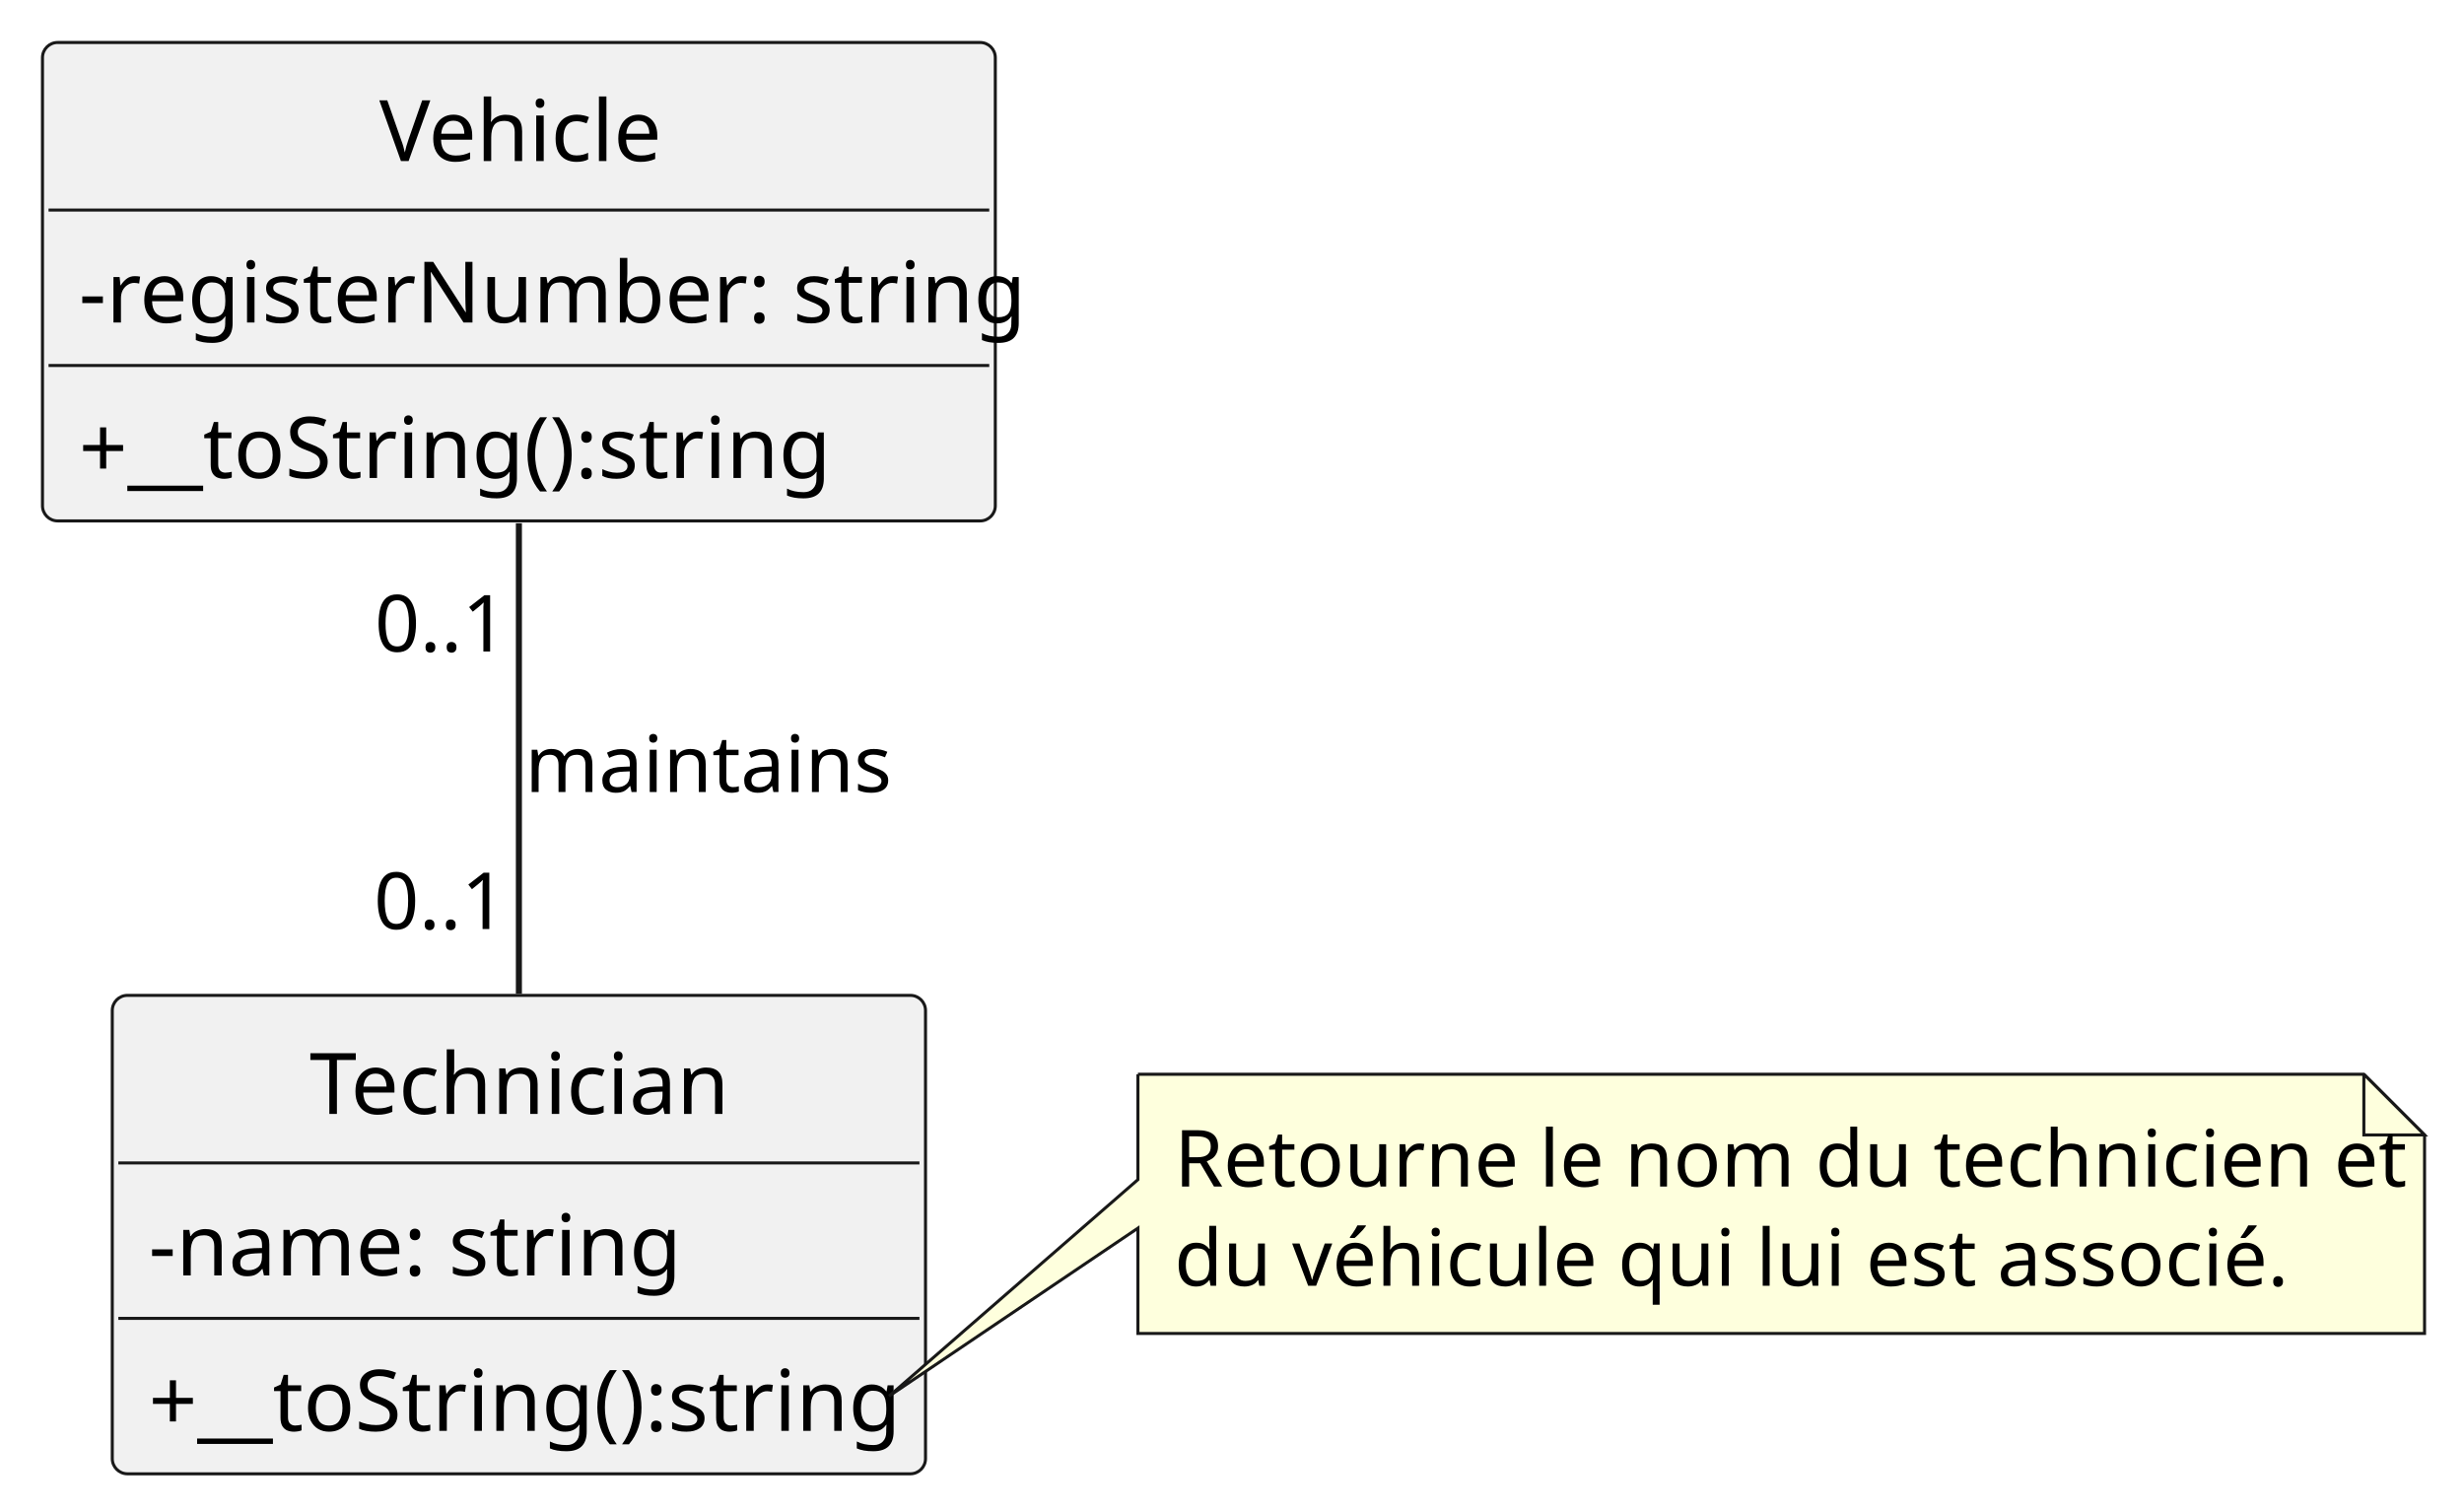
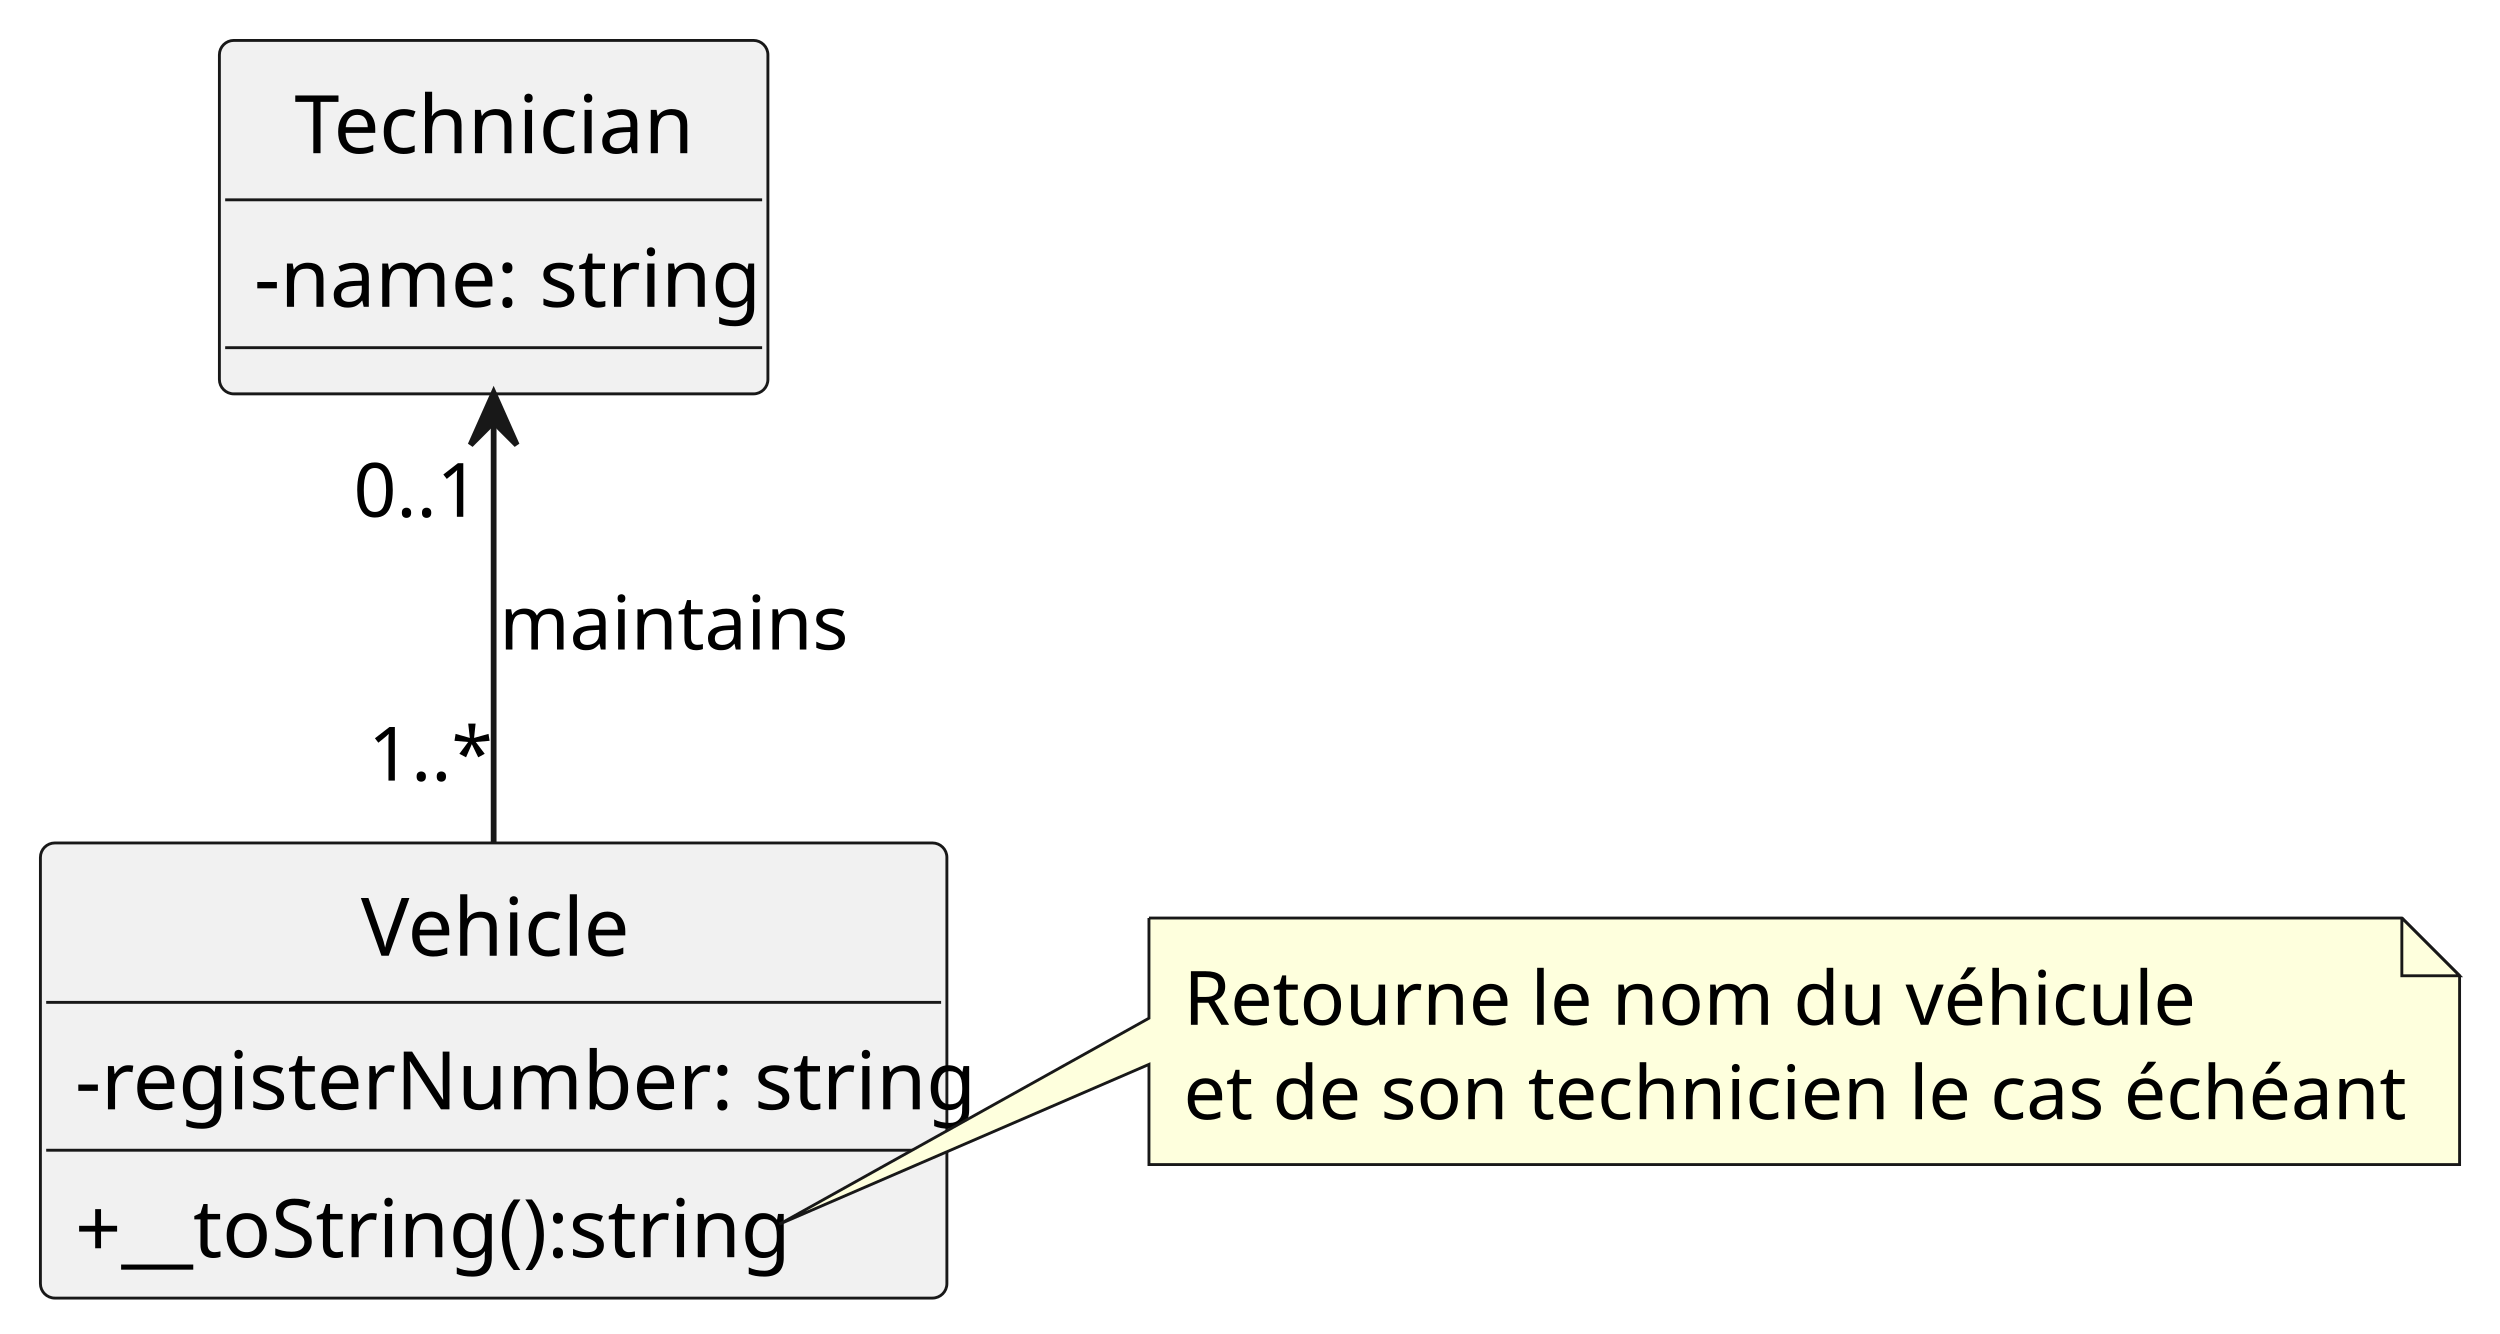
- <svg xmlns="http://www.w3.org/2000/svg" contentStyleType="text/css" height="249px" preserveAspectRatio="none" style="width:406px;height:249px;background:#FFFFFF;" version="1.1" viewBox="0 0 406 249" width="406px" zoomAndPan="magnify">
+ <svg xmlns="http://www.w3.org/2000/svg" contentStyleType="text/css" height="231px" preserveAspectRatio="none" style="width:433px;height:231px;background:#FFFFFF;" version="1.1" viewBox="0 0 433 231" width="433px" zoomAndPan="magnify">
  <defs />
  <g>
    <g id="elem_Vehicle">
-       <rect codeLine="4" fill="#F1F1F1" height="78.828" id="Vehicle" rx="2.5" ry="2.5" style="stroke:#181818;stroke-width:0.5;" width="157" x="7" y="7" />
-       <text fill="#000000" font-family="sans-serif" font-size="14" lengthAdjust="spacing" textLength="46" x="62.5" y="26.533">Vehicle</text>
-       <line style="stroke:#181818;stroke-width:0.5;" x1="8" x2="163" y1="34.609" y2="34.609" />
-       <text fill="#000000" font-family="sans-serif" font-size="14" lengthAdjust="spacing" textLength="145" x="13" y="53.143">-registerNumber: string</text>
-       <line style="stroke:#181818;stroke-width:0.5;" x1="8" x2="163" y1="60.219" y2="60.219" />
-       <text fill="#000000" font-family="sans-serif" font-size="14" lengthAdjust="spacing" textLength="122" x="13" y="78.752">+__toString():string</text>
+       <rect codeLine="4" fill="#F1F1F1" height="78.828" id="Vehicle" rx="2.5" ry="2.5" style="stroke:#181818;stroke-width:0.5;" width="157" x="7" y="146" />
+       <text fill="#000000" font-family="sans-serif" font-size="14" lengthAdjust="spacing" textLength="46" x="62.5" y="165.533">Vehicle</text>
+       <line style="stroke:#181818;stroke-width:0.5;" x1="8" x2="163" y1="173.609" y2="173.609" />
+       <text fill="#000000" font-family="sans-serif" font-size="14" lengthAdjust="spacing" textLength="145" x="13" y="192.143">-registerNumber: string</text>
+       <line style="stroke:#181818;stroke-width:0.5;" x1="8" x2="163" y1="199.219" y2="199.219" />
+       <text fill="#000000" font-family="sans-serif" font-size="14" lengthAdjust="spacing" textLength="122" x="13" y="217.752">+__toString():string</text>
    </g>
    <g id="elem_Technician">
-       <rect codeLine="9" fill="#F1F1F1" height="78.828" id="Technician" rx="2.5" ry="2.5" style="stroke:#181818;stroke-width:0.5;" width="134" x="18.5" y="164" />
-       <text fill="#000000" font-family="sans-serif" font-size="14" lengthAdjust="spacing" textLength="69" x="51" y="183.533">Technician</text>
-       <line style="stroke:#181818;stroke-width:0.5;" x1="19.5" x2="151.5" y1="191.609" y2="191.609" />
-       <text fill="#000000" font-family="sans-serif" font-size="14" lengthAdjust="spacing" textLength="83" x="24.5" y="210.143">-name: string</text>
-       <line style="stroke:#181818;stroke-width:0.5;" x1="19.5" x2="151.5" y1="217.219" y2="217.219" />
-       <text fill="#000000" font-family="sans-serif" font-size="14" lengthAdjust="spacing" textLength="122" x="24.5" y="235.752">+__toString():string</text>
+       <rect codeLine="9" fill="#F1F1F1" height="61.219" id="Technician" rx="2.5" ry="2.5" style="stroke:#181818;stroke-width:0.5;" width="95" x="38" y="7" />
+       <text fill="#000000" font-family="sans-serif" font-size="14" lengthAdjust="spacing" textLength="69" x="51" y="26.533">Technician</text>
+       <line style="stroke:#181818;stroke-width:0.5;" x1="39" x2="132" y1="34.609" y2="34.609" />
+       <text fill="#000000" font-family="sans-serif" font-size="14" lengthAdjust="spacing" textLength="83" x="44" y="53.143">-name: string</text>
+       <line style="stroke:#181818;stroke-width:0.5;" x1="39" x2="132" y1="60.219" y2="60.219" />
    </g>
-     <path d="M187.5,177 L187.5,194.352 L146.5,230.023 L187.5,202.352 L187.5,219.703 A0,0 0 0 0 187.5,219.703 L399.5,219.703 A0,0 0 0 0 399.5,219.703 L399.5,187 L389.5,177 L187.5,177 A0,0 0 0 0 187.5,177 " fill="#FEFFDD" style="stroke:#181818;stroke-width:0.5;" />
-     <path d="M389.5,177 L389.5,187 L399.5,187 L389.5,177 " fill="#FEFFDD" style="stroke:#181818;stroke-width:0.5;" />
-     <text fill="#000000" font-family="sans-serif" font-size="13" lengthAdjust="spacing" textLength="191" x="193.5" y="195.495">Retourne le nom du technicien et</text>
-     <text fill="#000000" font-family="sans-serif" font-size="13" lengthAdjust="spacing" textLength="177" x="193.5" y="211.847">du véhicule qui lui est associé.</text>
-     <g id="link_Vehicle_Technician">
-       <path codeLine="14" d="M85.5,86.21 C85.5,109.89 85.5,140.06 85.5,163.74 " fill="none" id="Vehicle-Technician" style="stroke:#181818;stroke-width:1.0;" />
-       <text fill="#000000" font-family="sans-serif" font-size="13" lengthAdjust="spacing" textLength="56" x="86.5" y="130.495">maintains</text>
-       <text fill="#000000" font-family="sans-serif" font-size="13" lengthAdjust="spacing" textLength="22" x="61.747" y="107.351">0..1</text>
-       <text fill="#000000" font-family="sans-serif" font-size="13" lengthAdjust="spacing" textLength="22" x="61.609" y="153.071">0..1</text>
+     <path d="M199,159 L199,176.352 L135,212.023 L199,184.352 L199,201.703 A0,0 0 0 0 199,201.703 L426,201.703 A0,0 0 0 0 426,201.703 L426,169 L416,159 L199,159 A0,0 0 0 0 199,159 " fill="#FEFFDD" style="stroke:#181818;stroke-width:0.5;" />
+     <path d="M416,159 L416,169 L426,169 L416,159 " fill="#FEFFDD" style="stroke:#181818;stroke-width:0.5;" />
+     <text fill="#000000" font-family="sans-serif" font-size="13" lengthAdjust="spacing" textLength="163" x="205" y="177.495">Retourne le nom du véhicule</text>
+     <text fill="#000000" font-family="sans-serif" font-size="13" lengthAdjust="spacing" textLength="206" x="205" y="193.847">et de son technicien le cas échéant</text>
+     <g id="link_Technician_Vehicle">
+       <path codeLine="13" d="M85.5,73.17 C85.5,95.03 85.5,123.28 85.5,145.85 " fill="none" id="Technician-backto-Vehicle" style="stroke:#181818;stroke-width:1.0;" />
+       <polygon fill="#181818" points="85.5,68.05,81.5,77.05,85.5,73.05,89.5,77.05,85.5,68.05" style="stroke:#181818;stroke-width:1.0;" />
+       <text fill="#000000" font-family="sans-serif" font-size="13" lengthAdjust="spacing" textLength="56" x="86.5" y="112.495">maintains</text>
+       <text fill="#000000" font-family="sans-serif" font-size="13" lengthAdjust="spacing" textLength="22" x="61.231" y="89.51">0..1</text>
+       <text fill="#000000" font-family="sans-serif" font-size="13" lengthAdjust="spacing" textLength="20" x="63.781" y="135.2">1..*</text>
    </g>
  </g>
</svg>
